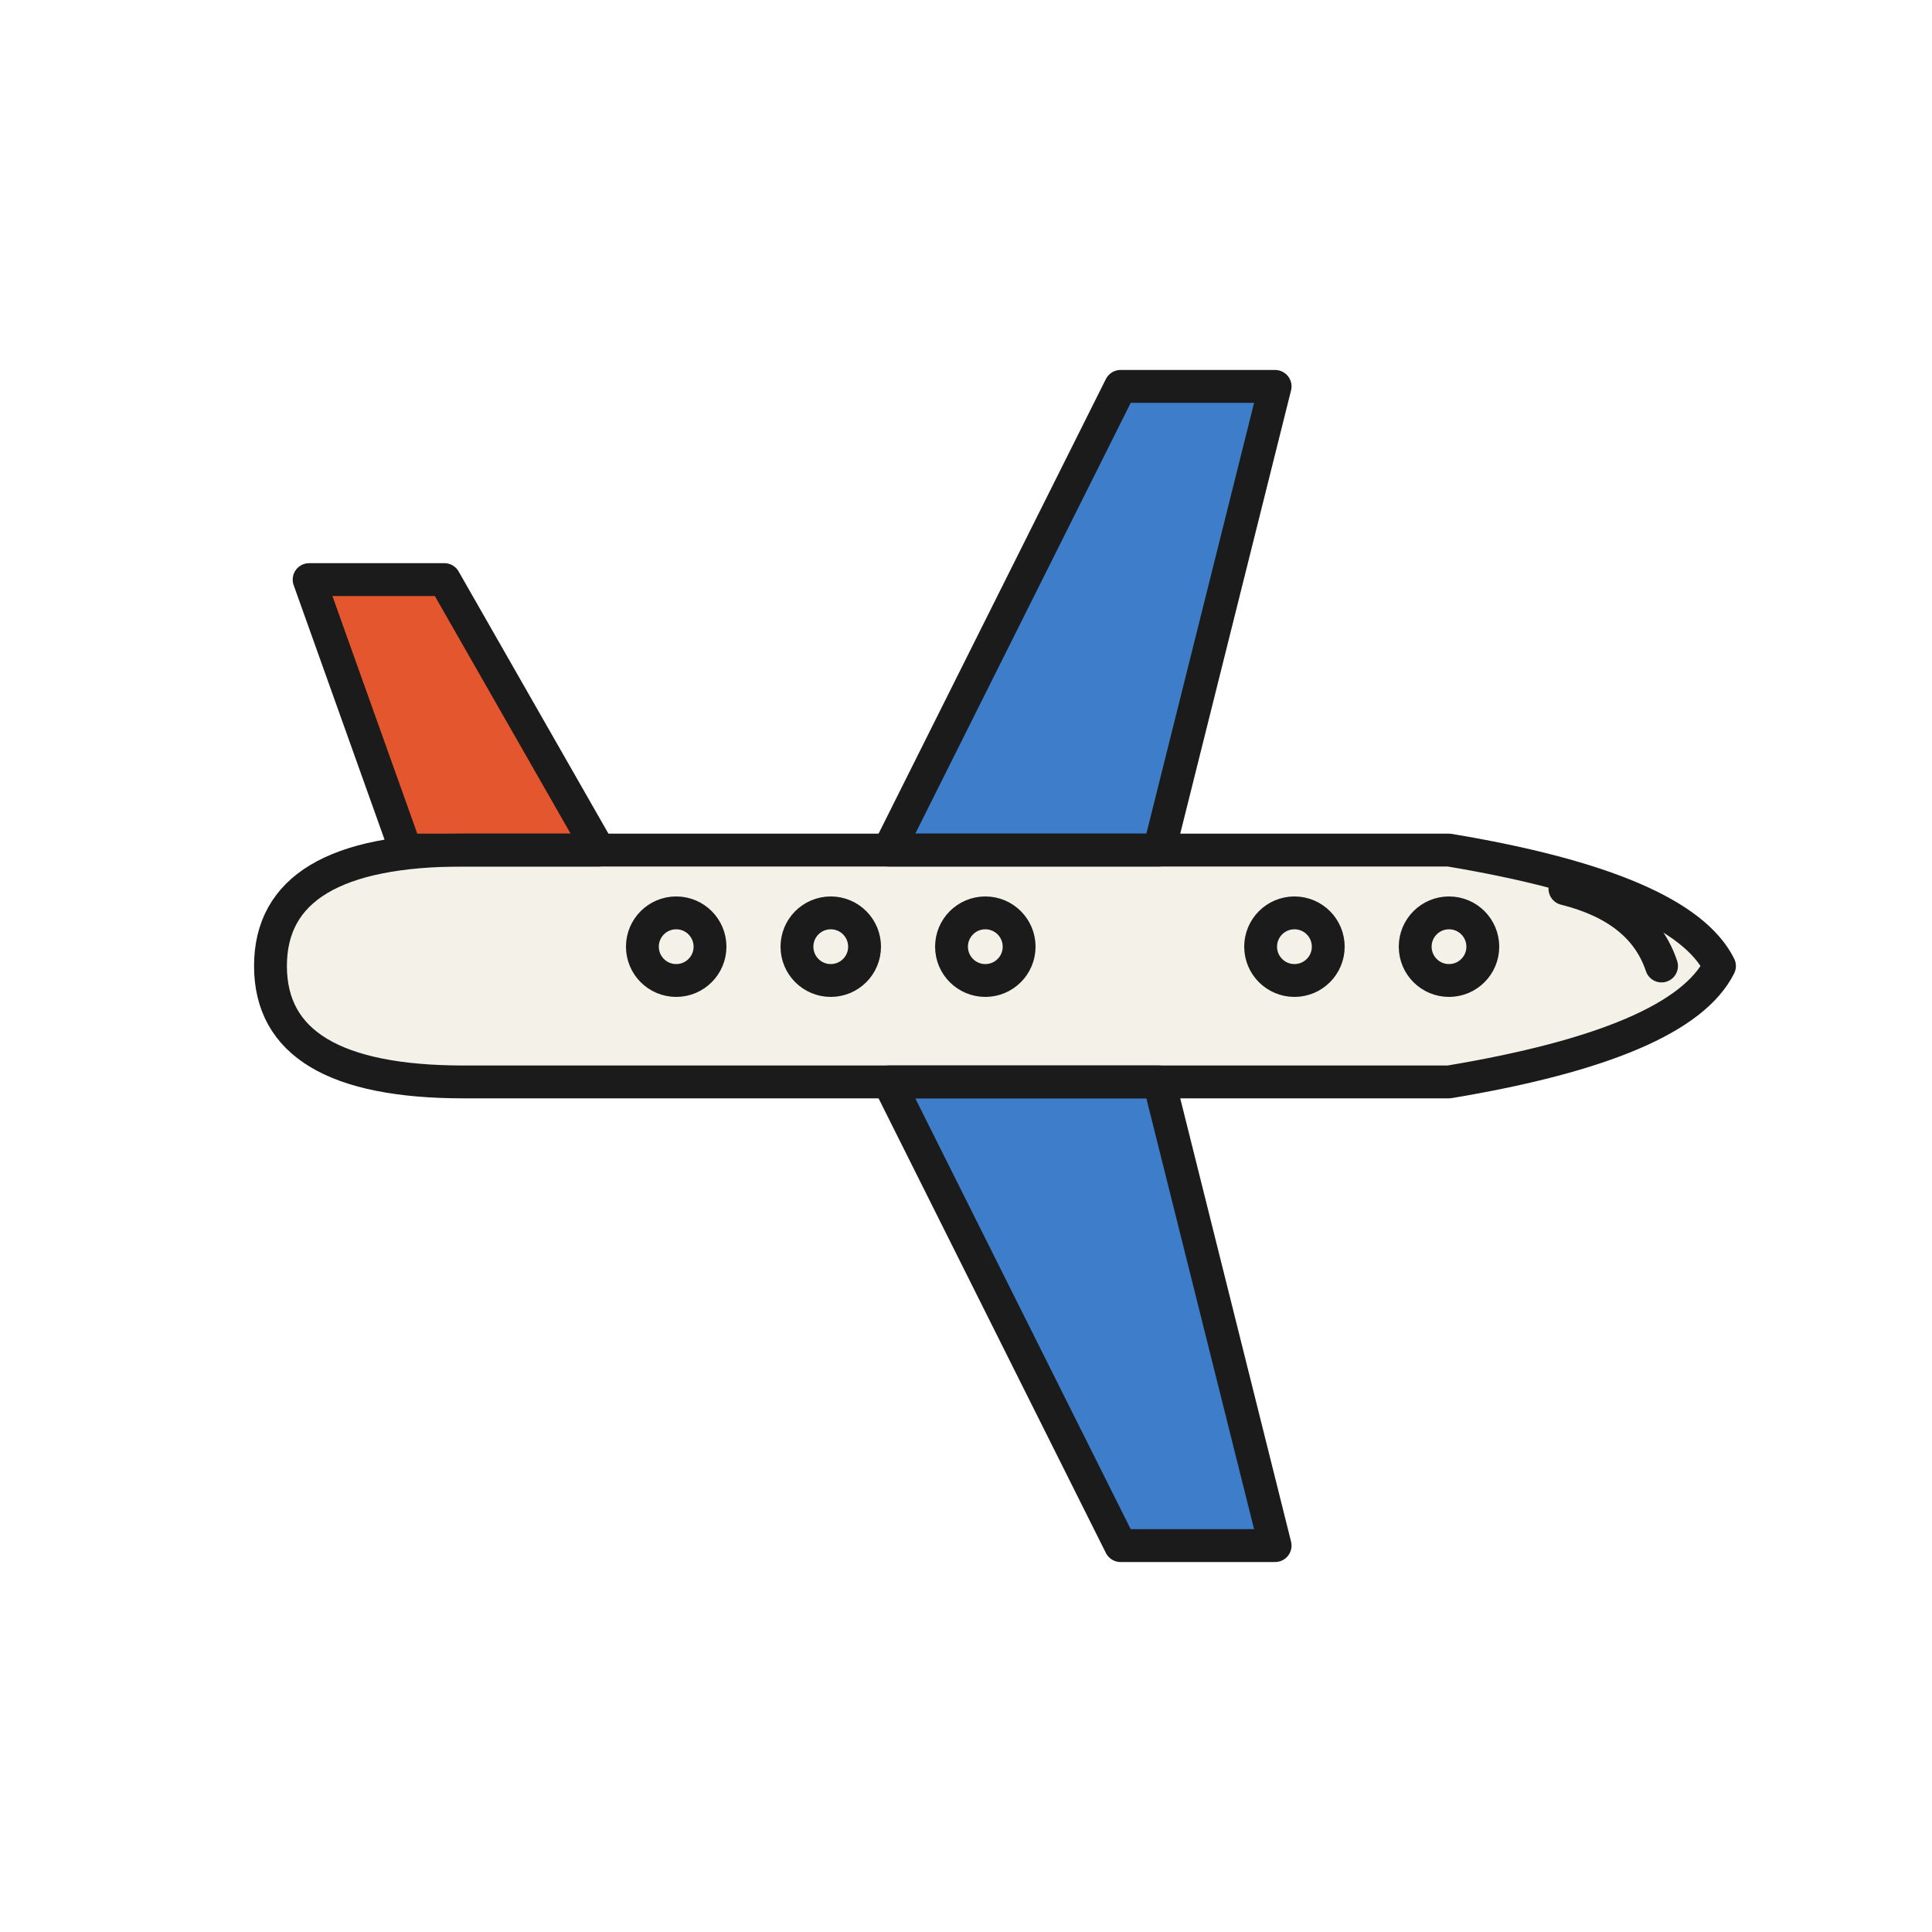
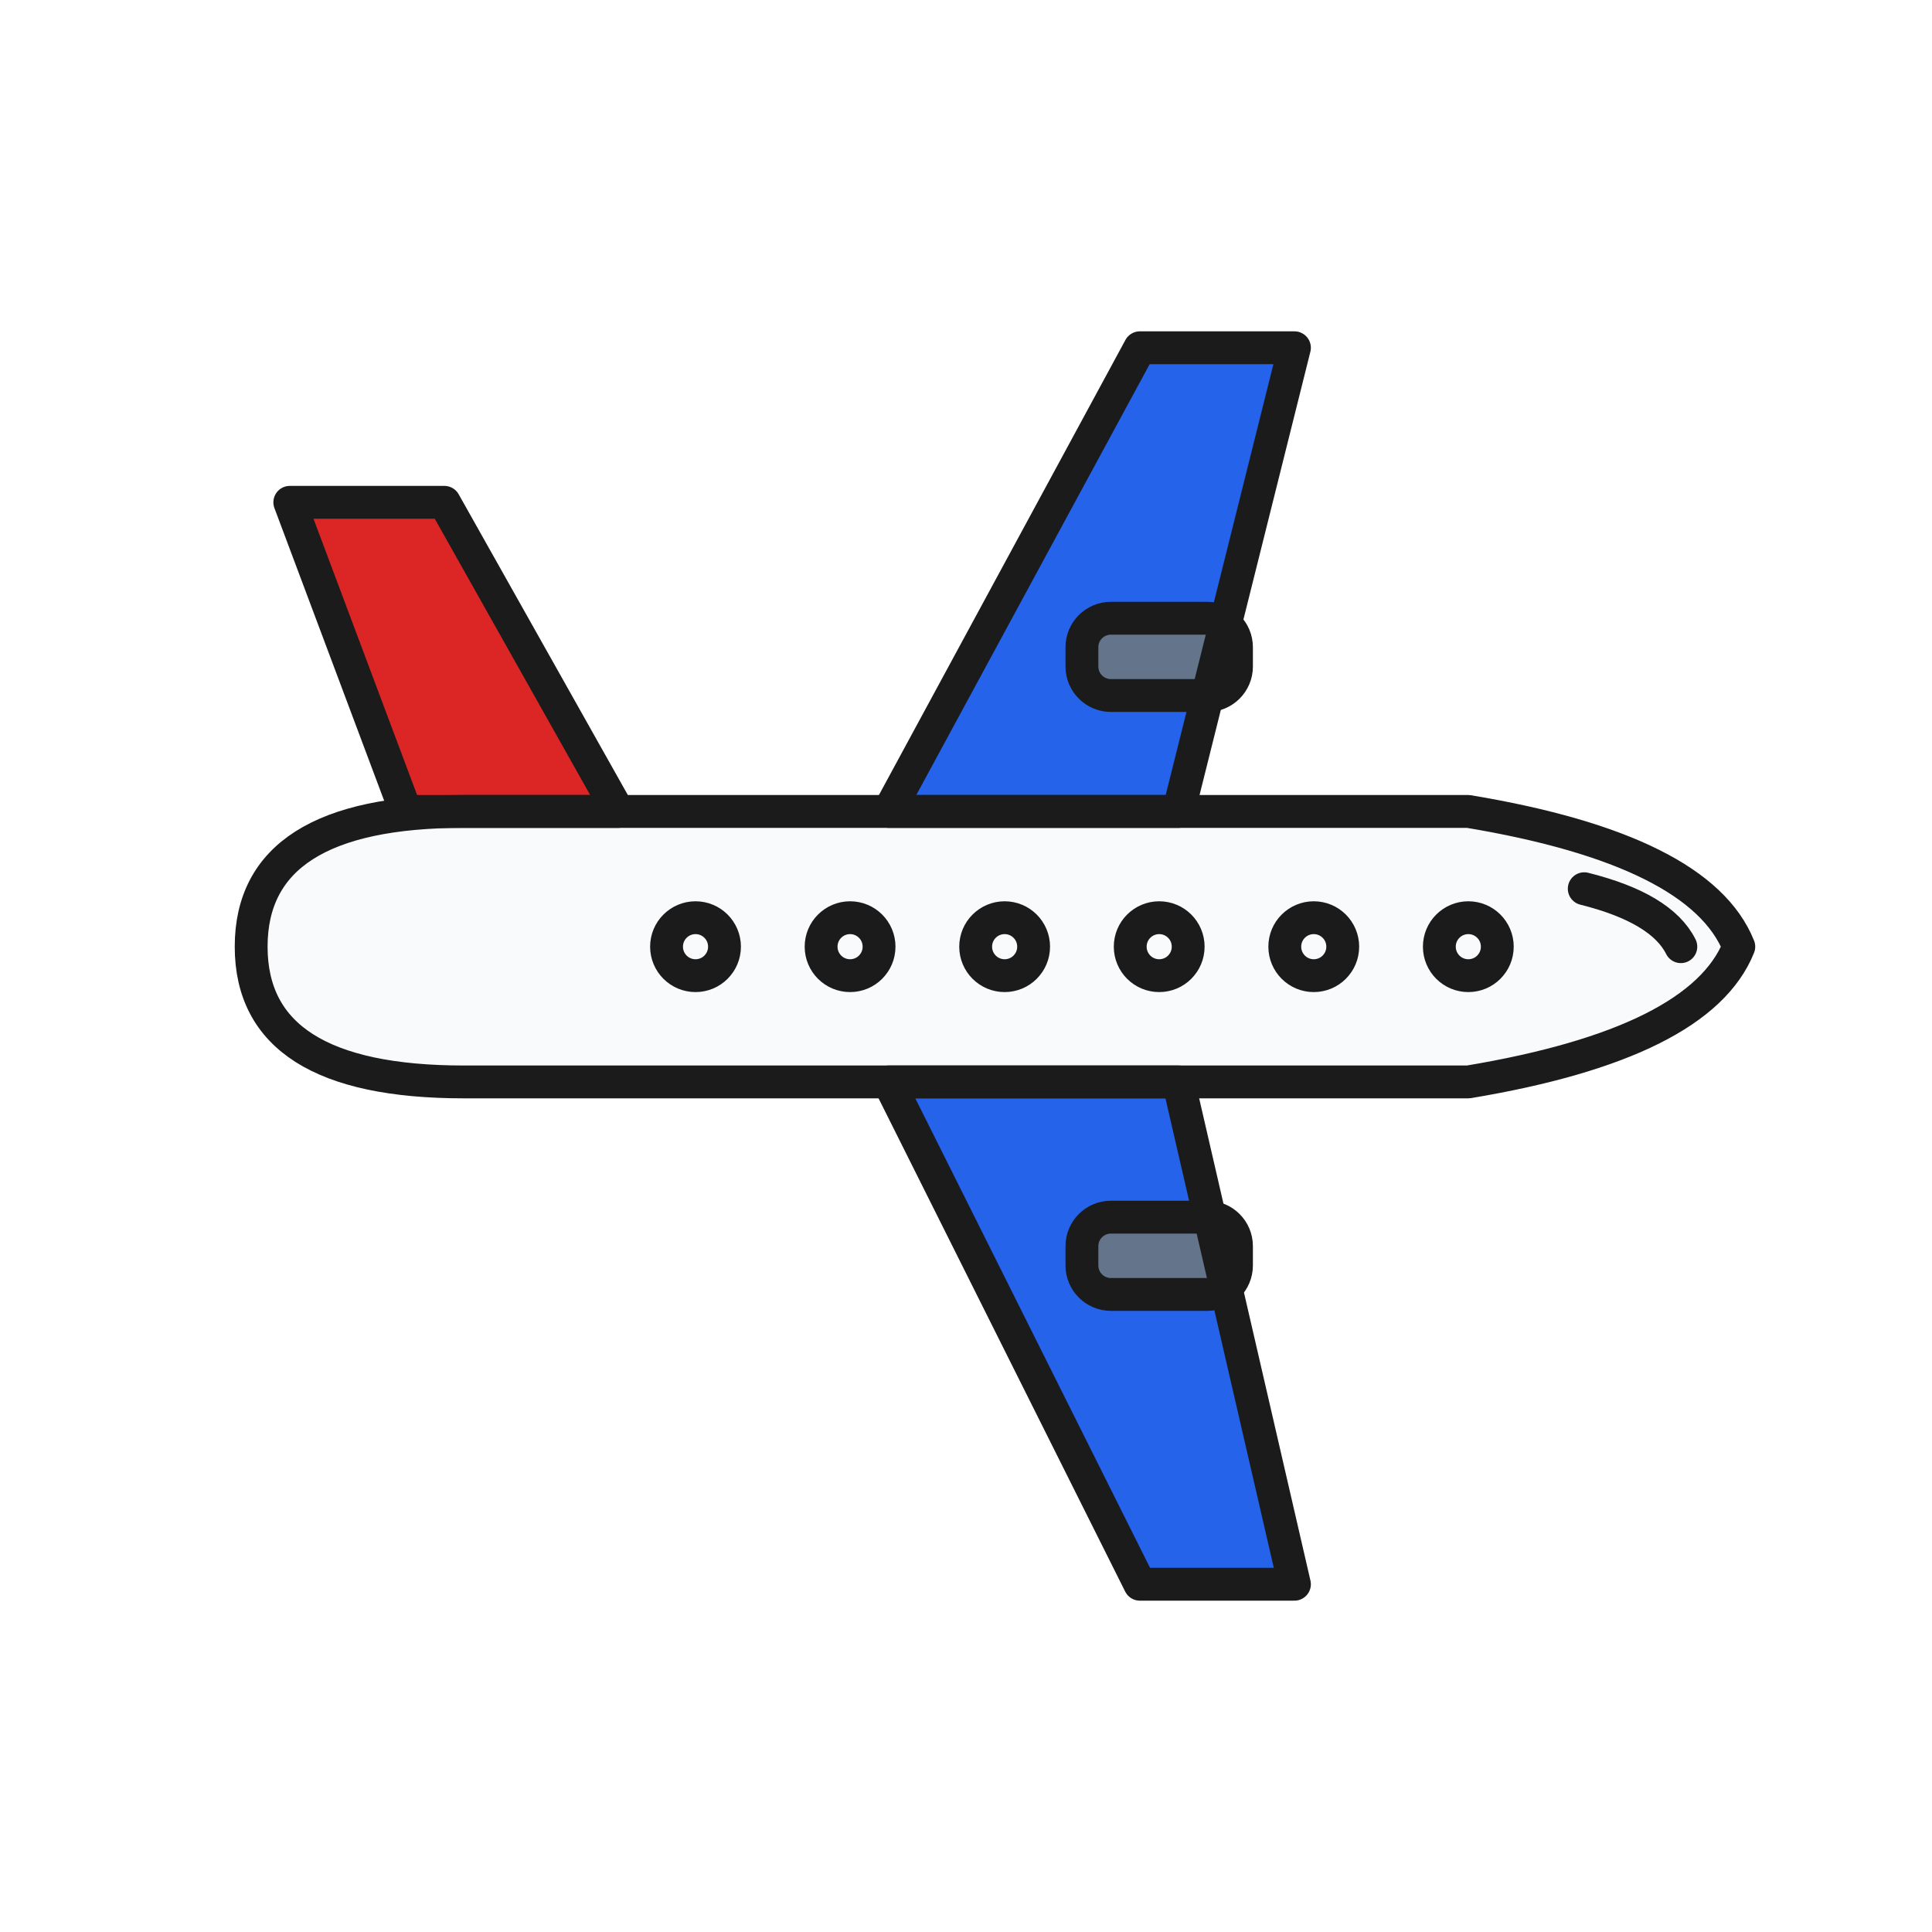
<svg xmlns="http://www.w3.org/2000/svg" viewBox="0 0 200 200">
-   <path d="M28,100 Q28,88 48,88 L150,88 Q174,92 178,100 Q174,108 150,112 L48,112 Q28,112 28,100 Z" fill="#F4F1E8" />
-   <path d="M92,88 L116,40 L132,40 L120,88 Z M92,112 L116,160 L132,160 L120,112 Z" fill="#3D7DCA" />
-   <path d="M42,88 L32,60 L46,60 L62,88 Z" fill="#E4572E" />
+   <path d="M26,98 Q26,84 48,84 L152,84 Q176,88 180,98 Q176,108 152,112 L48,112 Q26,112 26,98 Z" fill="#F8FAFC" />
+   <path d="M92,84 L118,36 L134,36 L122,84 Z M92,112 L118,164 L134,164 L122,112 Z" fill="#2563EB" />
+   <path d="M42,84 L30,52 L46,52 L64,84 Z" fill="#DC2626" />
+   <path d="M115,126 L125,126 A3,3 0 0,1 128,129 L128,131 A3,3 0 0,1 125,134 L115,134 A3,3 0 0,1 112,131 L112,129 A3,3 0 0,1 115,126 Z M115,64 L125,64 A3,3 0 0,1 128,67 L128,69 A3,3 0 0,1 125,72 L115,72 A3,3 0 0,1 112,69 L112,67 A3,3 0 0,1 115,64 Z" fill="#64748B" />
  <g fill="none" stroke="#1B1B1B" stroke-width="3.4" stroke-linecap="round" stroke-linejoin="round">
-     <path d="M28,100 Q28,88 48,88 L150,88 Q174,92 178,100 Q174,108 150,112 L48,112 Q28,112 28,100 Z" />
-     <path d="M92,88 L116,40 L132,40 L120,88 Z" />
-     <path d="M92,112 L116,160 L132,160 L120,112 Z" />
-     <path d="M42,88 L32,60 L46,60 L62,88 Z" />
-     <path d="M66.5,98 A3.5,3.5 0 1,0 73.5,98 A3.5,3.5 0 1,0 66.5,98 Z" />
-     <path d="M82.5,98 A3.5,3.5 0 1,0 89.5,98 A3.5,3.5 0 1,0 82.5,98 Z" />
-     <path d="M98.5,98 A3.5,3.5 0 1,0 105.5,98 A3.5,3.5 0 1,0 98.5,98 Z" />
-     <path d="M130.5,98 A3.5,3.5 0 1,0 137.5,98 A3.5,3.5 0 1,0 130.5,98 Z" />
-     <path d="M146.5,98 A3.5,3.5 0 1,0 153.5,98 A3.5,3.5 0 1,0 146.5,98 Z" />
-     <path d="M162,92 Q170,94 172,100" />
+     <path d="M26,98 Q26,84 48,84 L152,84 Q176,88 180,98 Q176,108 152,112 L48,112 Q26,112 26,98 Z" />
+     <path d="M92,84 L118,36 L134,36 L122,84 Z" />
+     <path d="M92,112 L118,164 L134,164 L122,112 Z" />
+     <path d="M42,84 L30,52 L46,52 L64,84 Z" />
+     <path d="M69,98 A3,3 0 1,0 75,98 A3,3 0 1,0 69,98 Z" />
+     <path d="M85,98 A3,3 0 1,0 91,98 A3,3 0 1,0 85,98 Z" />
+     <path d="M101,98 A3,3 0 1,0 107,98 A3,3 0 1,0 101,98 Z" />
+     <path d="M117,98 A3,3 0 1,0 123,98 A3,3 0 1,0 117,98 Z" />
+     <path d="M133,98 A3,3 0 1,0 139,98 A3,3 0 1,0 133,98 Z" />
+     <path d="M149,98 A3,3 0 1,0 155,98 A3,3 0 1,0 149,98 Z" />
+     <path d="M164,92 Q172,94 174,98" />
+     <path d="M115,126 L125,126 A3,3 0 0,1 128,129 L128,131 A3,3 0 0,1 125,134 L115,134 A3,3 0 0,1 112,131 L112,129 A3,3 0 0,1 115,126 Z" />
+     <path d="M115,64 L125,64 A3,3 0 0,1 128,67 L128,69 A3,3 0 0,1 125,72 L115,72 A3,3 0 0,1 112,69 L112,67 A3,3 0 0,1 115,64 Z" />
  </g>
</svg>
